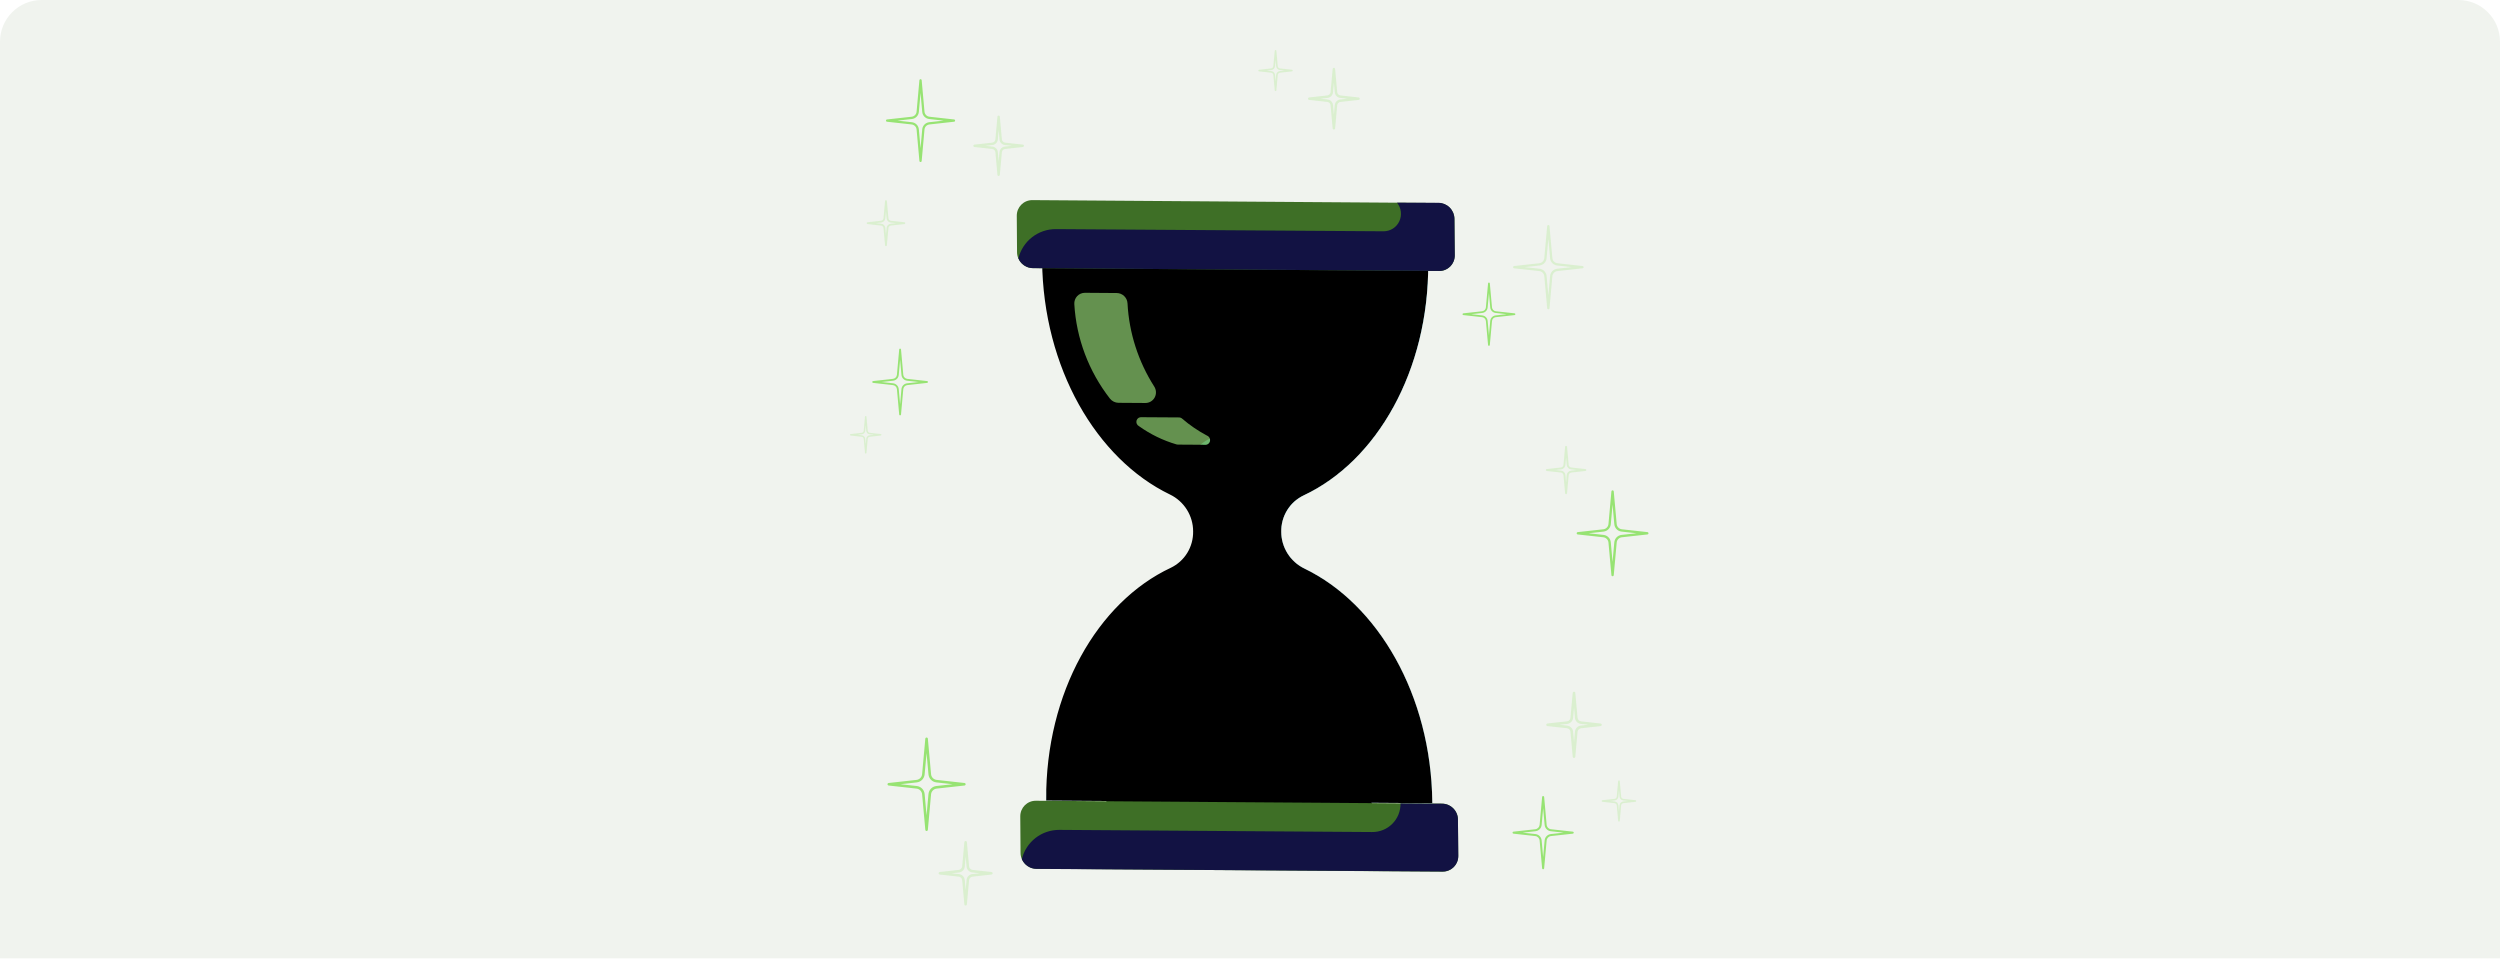
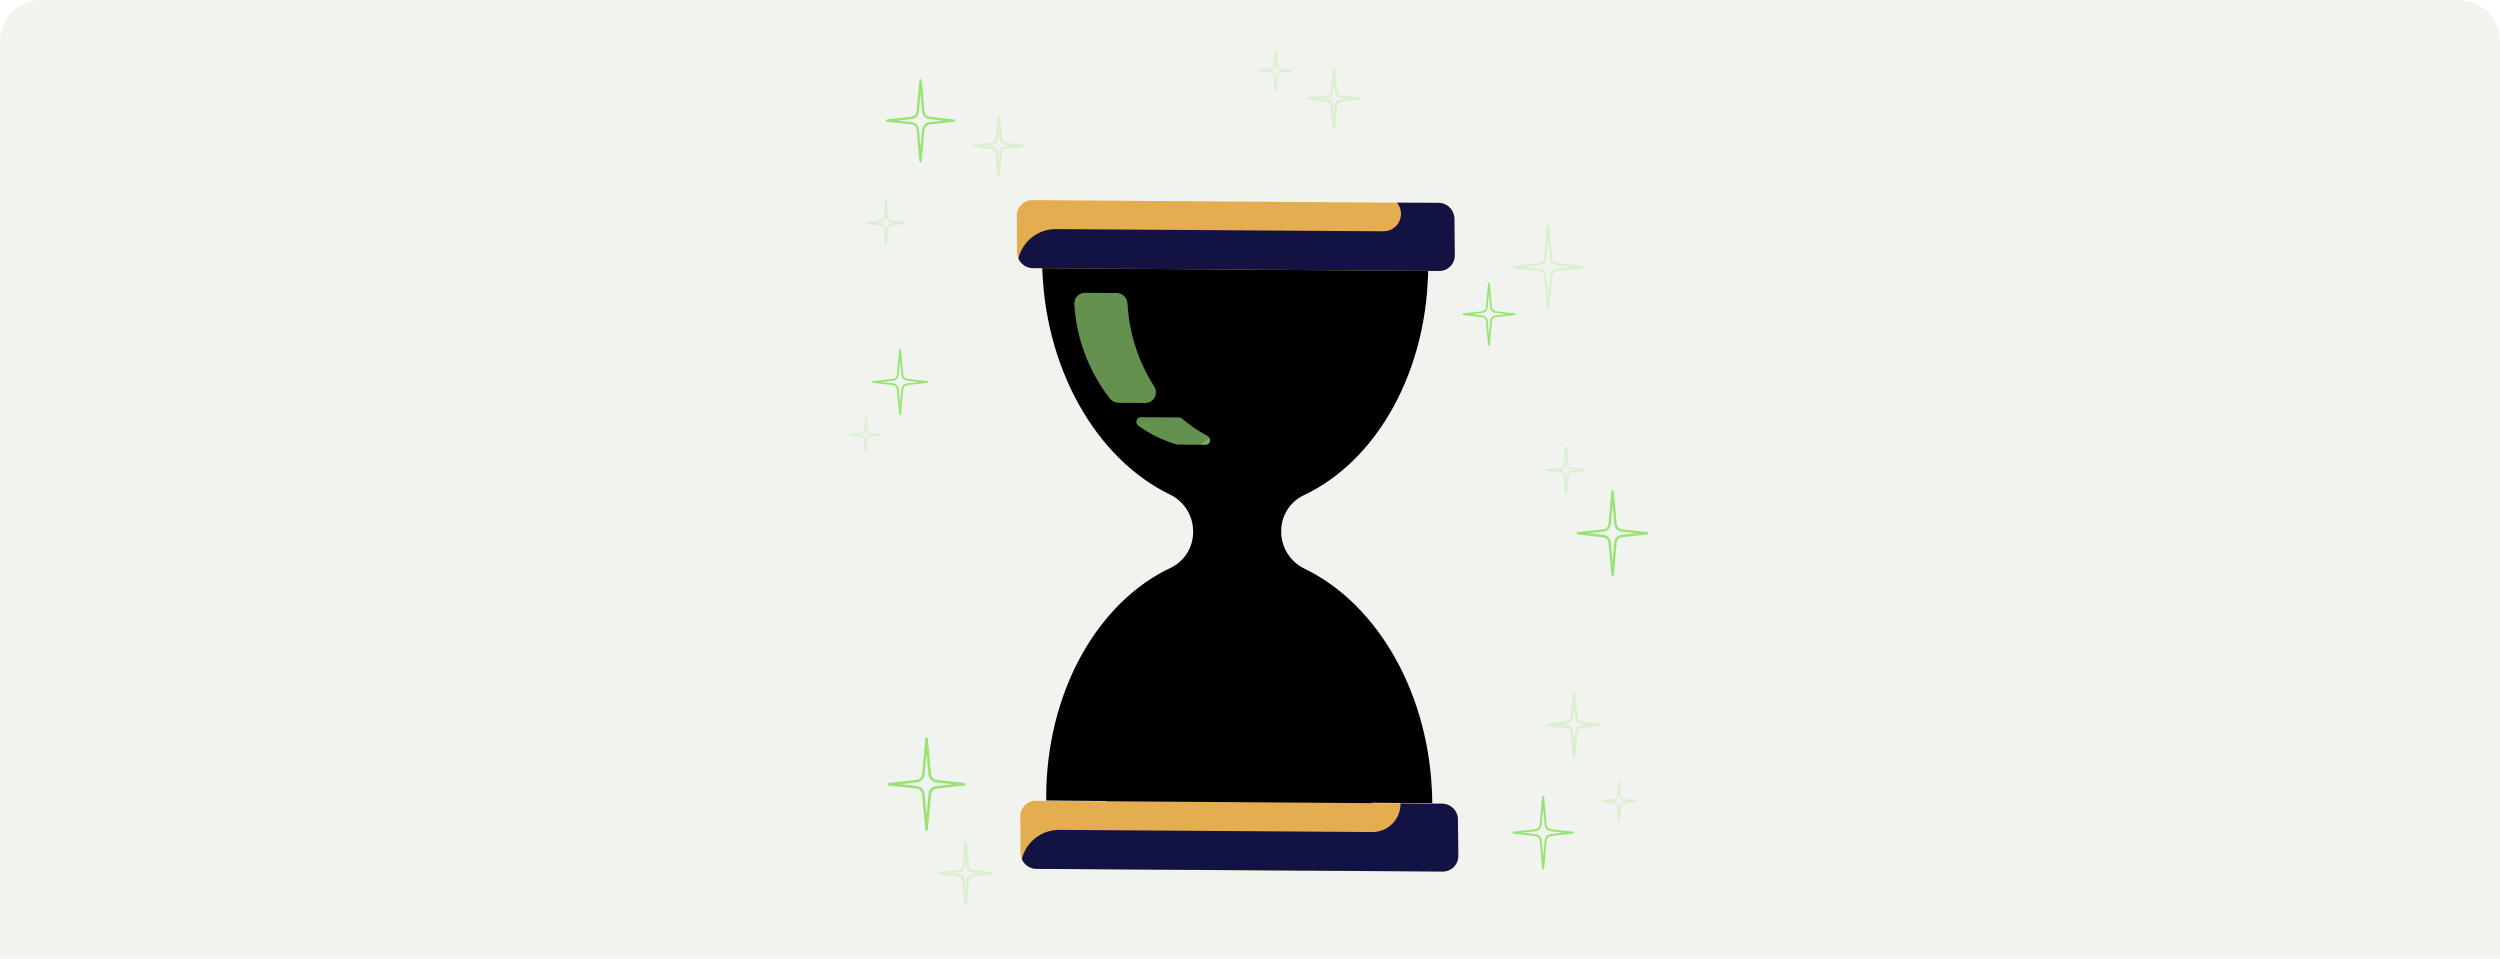
<svg xmlns="http://www.w3.org/2000/svg" width="600" height="230" viewBox="0 0 600 230" fill="none">
  <path d="M0 10C0 4.477 4.477 0 10 0H590C595.523 0 600 4.477 600 10V230H0V10Z" fill="#F0F3EE" />
  <path d="M222.38 199.441C222.224 199.441 222.092 199.316 222.076 199.161L221.304 190.63C221.242 189.92 220.681 189.343 219.963 189.265L213.273 188.525C213.117 188.509 213 188.377 213 188.221C213 188.065 213.117 187.932 213.273 187.917L219.963 187.176C220.673 187.098 221.242 186.521 221.304 185.811L222.076 177.281C222.092 177.125 222.224 177 222.38 177C222.544 177 222.677 177.125 222.685 177.281L223.456 185.811C223.519 186.529 224.088 187.098 224.798 187.176L231.48 187.917C231.636 187.932 231.753 188.065 231.753 188.221C231.753 188.377 231.636 188.509 231.48 188.525L224.798 189.265C224.088 189.343 223.519 189.92 223.456 190.63L222.685 199.161C222.669 199.316 222.536 199.441 222.38 199.441ZM216.111 188.213L220.026 188.642C221.031 188.751 221.819 189.562 221.913 190.568L222.373 195.691L222.833 190.568C222.926 189.562 223.714 188.751 224.72 188.642L228.634 188.213L224.72 187.776C223.714 187.667 222.926 186.856 222.833 185.85L222.373 180.727L221.913 185.85C221.819 186.856 221.031 187.667 220.026 187.776L216.111 188.213Z" fill="#97E373" />
  <g opacity="0.5">
    <path opacity="0.5" d="M231.75 217.33C231.594 217.33 231.454 217.205 231.446 217.049L230.924 211.24C230.885 210.803 230.534 210.444 230.097 210.398L225.543 209.891C225.387 209.875 225.271 209.743 225.271 209.587C225.271 209.431 225.387 209.298 225.543 209.283L230.097 208.776C230.534 208.729 230.885 208.37 230.924 207.934L231.446 202.124C231.462 201.968 231.594 201.844 231.75 201.844C231.906 201.844 232.047 201.968 232.054 202.124L232.577 207.934C232.616 208.37 232.967 208.729 233.403 208.776L237.957 209.283C238.113 209.298 238.23 209.431 238.23 209.587C238.23 209.743 238.113 209.875 237.957 209.891L233.403 210.398C232.967 210.444 232.616 210.803 232.577 211.24L232.054 217.049C232.047 217.205 231.914 217.33 231.75 217.33ZM228.382 209.587L230.167 209.782C230.893 209.86 231.47 210.452 231.54 211.177L231.758 213.579L231.976 211.177C232.039 210.444 232.616 209.86 233.349 209.782L235.134 209.587L233.349 209.392C232.624 209.314 232.047 208.721 231.976 207.996L231.758 205.594L231.54 207.996C231.477 208.729 230.9 209.314 230.167 209.392L228.382 209.587Z" fill="#97E373" />
  </g>
  <path d="M216.024 99.692C215.907 99.692 215.814 99.606 215.806 99.489L215.26 93.399C215.213 92.892 214.816 92.479 214.301 92.425L209.529 91.894C209.42 91.879 209.334 91.785 209.334 91.676C209.334 91.567 209.42 91.473 209.529 91.458L214.301 90.927C214.808 90.873 215.213 90.46 215.26 89.953L215.806 83.863C215.814 83.746 215.915 83.66 216.024 83.66C216.141 83.66 216.235 83.746 216.243 83.863L216.788 89.953C216.835 90.46 217.241 90.873 217.747 90.927L222.52 91.458C222.629 91.473 222.715 91.567 222.715 91.676C222.715 91.785 222.629 91.879 222.52 91.894L217.747 92.425C217.241 92.479 216.835 92.892 216.788 93.399L216.243 99.489C216.235 99.606 216.133 99.692 216.024 99.692ZM211.556 91.684L214.348 91.996C215.065 92.074 215.627 92.651 215.697 93.368L216.024 97.025L216.352 93.368C216.414 92.651 216.983 92.074 217.701 91.996L220.492 91.684L217.701 91.372C216.983 91.294 216.422 90.717 216.352 89.999L216.024 86.343L215.697 89.999C215.634 90.717 215.065 91.294 214.348 91.372L211.556 91.684Z" fill="#97E373" />
  <g opacity="0.5">
    <path opacity="0.5" d="M207.774 108.865C207.68 108.865 207.602 108.795 207.595 108.702L207.291 105.318C207.267 105.06 207.064 104.858 206.807 104.826L204.156 104.53C204.062 104.522 204 104.444 204 104.351C204 104.257 204.07 104.179 204.156 104.171L206.807 103.875C207.064 103.844 207.267 103.641 207.291 103.384L207.595 100C207.602 99.906 207.68 99.836 207.774 99.836C207.868 99.836 207.946 99.906 207.953 100L208.257 103.384C208.281 103.641 208.484 103.844 208.741 103.875L211.392 104.171C211.486 104.179 211.548 104.257 211.548 104.351C211.548 104.444 211.478 104.522 211.392 104.53L208.741 104.826C208.484 104.858 208.281 105.06 208.257 105.318L207.953 108.702C207.946 108.795 207.868 108.865 207.774 108.865ZM205.809 104.351L206.846 104.468C207.267 104.514 207.61 104.858 207.649 105.286L207.774 106.69L207.899 105.286C207.938 104.858 208.273 104.514 208.702 104.468L209.739 104.351L208.702 104.234C208.281 104.187 207.938 103.844 207.899 103.415L207.774 102.011L207.649 103.415C207.61 103.844 207.275 104.187 206.846 104.234L205.809 104.351Z" fill="#97E373" />
  </g>
  <path d="M370.353 208.634C370.228 208.634 370.127 208.541 370.111 208.416L369.511 201.733C369.464 201.172 369.02 200.72 368.458 200.657L363.218 200.08C363.094 200.065 363 199.963 363 199.839C363 199.714 363.094 199.612 363.218 199.597L368.458 199.02C369.02 198.957 369.456 198.505 369.511 197.952L370.111 191.261C370.119 191.137 370.228 191.043 370.353 191.043C370.478 191.043 370.579 191.137 370.595 191.261L371.195 197.952C371.242 198.513 371.686 198.965 372.248 199.02L377.488 199.597C377.613 199.612 377.706 199.714 377.706 199.839C377.706 199.963 377.613 200.065 377.488 200.08L372.248 200.657C371.686 200.72 371.25 201.172 371.195 201.733L370.595 208.416C370.579 208.541 370.478 208.634 370.353 208.634ZM365.441 199.839L368.513 200.174C369.3 200.26 369.916 200.899 369.994 201.687L370.353 205.702L370.712 201.687C370.782 200.899 371.406 200.267 372.193 200.174L375.265 199.839L372.193 199.495C371.406 199.41 370.79 198.778 370.712 197.991L370.353 193.975L369.994 197.991C369.924 198.778 369.3 199.41 368.513 199.495L365.441 199.839Z" fill="#97E373" />
  <g opacity="0.5">
    <path opacity="0.5" d="M388.55 197.192C388.449 197.192 388.363 197.114 388.355 197.013L388.02 193.293C387.997 193.012 387.77 192.786 387.49 192.755L384.573 192.435C384.472 192.428 384.394 192.342 384.394 192.24C384.394 192.139 384.472 192.053 384.573 192.046L387.49 191.726C387.77 191.695 387.997 191.469 388.02 191.188L388.355 187.468C388.363 187.367 388.449 187.289 388.55 187.289C388.651 187.289 388.737 187.367 388.745 187.468L389.08 191.188C389.104 191.469 389.33 191.695 389.611 191.726L392.527 192.046C392.628 192.053 392.698 192.139 392.698 192.24C392.698 192.342 392.62 192.428 392.527 192.435L389.611 192.755C389.33 192.786 389.104 193.012 389.08 193.293L388.745 197.013C388.737 197.114 388.651 197.192 388.55 197.192ZM386.39 192.233L387.529 192.357C387.997 192.412 388.363 192.786 388.41 193.254L388.55 194.79L388.69 193.254C388.729 192.786 389.104 192.412 389.572 192.357L390.71 192.233L389.572 192.108C389.104 192.053 388.737 191.679 388.69 191.211L388.55 189.675L388.41 191.211C388.371 191.679 387.997 192.053 387.529 192.108L386.39 192.233Z" fill="#97E373" />
  </g>
  <g opacity="0.5">
    <path opacity="0.5" d="M377.761 181.899C377.597 181.899 377.457 181.774 377.449 181.611L376.911 175.638C376.872 175.185 376.513 174.819 376.061 174.772L371.382 174.258C371.219 174.242 371.102 174.102 371.102 173.946C371.102 173.782 371.226 173.649 371.382 173.634L376.061 173.119C376.513 173.072 376.872 172.706 376.911 172.254L377.449 166.289C377.464 166.125 377.597 166 377.761 166C377.924 166 378.065 166.125 378.073 166.289L378.611 172.261C378.65 172.714 379.008 173.08 379.46 173.127L384.139 173.642C384.303 173.657 384.42 173.798 384.42 173.953C384.42 174.117 384.295 174.25 384.139 174.265L379.46 174.78C379.008 174.827 378.65 175.193 378.611 175.646L378.073 181.611C378.065 181.774 377.924 181.899 377.761 181.899ZM374.299 173.946L376.131 174.148C376.88 174.234 377.472 174.835 377.542 175.583L377.768 178.055L377.987 175.583C378.057 174.835 378.65 174.226 379.398 174.141L381.231 173.938L379.398 173.735C378.65 173.649 378.057 173.049 377.987 172.3L377.768 169.829L377.542 172.3C377.472 173.049 376.88 173.657 376.131 173.743L374.299 173.946Z" fill="#97E373" />
  </g>
  <path d="M387.02 138.296C386.871 138.296 386.754 138.187 386.739 138.039L386.029 130.202C385.967 129.547 385.452 129.017 384.797 128.947L378.653 128.269C378.512 128.253 378.403 128.128 378.403 127.988C378.403 127.84 378.512 127.723 378.653 127.707L384.797 127.029C385.452 126.959 385.967 126.428 386.029 125.774L386.739 117.937C386.754 117.789 386.871 117.68 387.02 117.68C387.168 117.68 387.285 117.789 387.3 117.937L388.01 125.774C388.072 126.428 388.587 126.959 389.242 127.029L395.386 127.707C395.527 127.723 395.636 127.848 395.636 127.988C395.636 128.136 395.527 128.253 395.386 128.269L389.242 128.947C388.587 129.017 388.064 129.547 388.01 130.202L387.3 138.039C387.285 138.179 387.168 138.296 387.02 138.296ZM381.265 127.98L384.86 128.378C385.78 128.479 386.505 129.22 386.591 130.148L387.012 134.858L387.433 130.148C387.519 129.228 388.244 128.479 389.164 128.378L392.759 127.98L389.164 127.583C388.244 127.481 387.511 126.74 387.433 125.812L387.012 121.103L386.591 125.812C386.505 126.733 385.78 127.481 384.86 127.583L381.265 127.98Z" fill="#97E373" />
  <g opacity="0.5">
    <path opacity="0.5" d="M375.858 118.61C375.741 118.61 375.64 118.517 375.624 118.4L375.234 114.041C375.203 113.714 374.946 113.449 374.618 113.41L371.203 113.035C371.086 113.02 371 112.926 371 112.801C371 112.684 371.086 112.583 371.203 112.575L374.618 112.201C374.946 112.162 375.211 111.897 375.234 111.569L375.624 107.211C375.632 107.094 375.733 107 375.858 107C375.975 107 376.076 107.094 376.092 107.211L376.482 111.569C376.513 111.897 376.77 112.162 377.105 112.201L380.521 112.575C380.638 112.591 380.723 112.684 380.723 112.801C380.723 112.918 380.638 113.02 380.521 113.035L377.105 113.41C376.778 113.449 376.513 113.714 376.482 114.041L376.092 118.4C376.076 118.517 375.975 118.61 375.858 118.61ZM373.324 112.801L374.665 112.95C375.211 113.012 375.647 113.449 375.694 114.002L375.858 115.803L376.022 114.002C376.068 113.456 376.505 113.012 377.051 112.95L378.392 112.801L377.051 112.653C376.505 112.591 376.068 112.154 376.022 111.601L375.858 109.799L375.694 111.601C375.647 112.146 375.211 112.591 374.665 112.653L373.324 112.801Z" fill="#97E373" />
  </g>
  <path d="M220.93 38.884C220.789 38.884 220.673 38.775 220.657 38.634L219.979 31.078C219.924 30.447 219.425 29.94 218.793 29.87L212.875 29.215C212.735 29.199 212.633 29.082 212.633 28.942C212.633 28.802 212.735 28.684 212.875 28.669L218.793 28.014C219.425 27.944 219.924 27.437 219.979 26.805L220.657 19.25C220.673 19.109 220.789 19 220.93 19C221.07 19 221.187 19.109 221.203 19.25L221.881 26.805C221.936 27.437 222.435 27.944 223.066 28.014L228.985 28.669C229.125 28.684 229.226 28.802 229.226 28.942C229.226 29.082 229.125 29.199 228.985 29.215L223.066 29.87C222.435 29.94 221.936 30.447 221.881 31.078L221.203 38.634C221.195 38.782 221.07 38.884 220.93 38.884ZM215.386 28.95L218.856 29.332C219.745 29.433 220.446 30.143 220.524 31.039L220.93 35.578L221.335 31.039C221.413 30.15 222.115 29.433 223.004 29.332L226.474 28.95L223.004 28.567C222.115 28.466 221.413 27.757 221.335 26.86L220.93 22.322L220.524 26.86C220.446 27.749 219.745 28.466 218.856 28.567L215.386 28.95Z" fill="#97E373" />
  <g opacity="0.5">
    <path opacity="0.5" d="M212.632 59.088C212.515 59.088 212.421 59.002 212.413 58.885L212.039 54.737C212.008 54.425 211.766 54.168 211.446 54.137L208.195 53.778C208.086 53.762 208 53.669 208 53.56C208 53.45 208.086 53.357 208.195 53.341L211.446 52.983C211.758 52.952 212.008 52.694 212.039 52.382L212.413 48.234C212.421 48.117 212.523 48.031 212.632 48.031C212.749 48.031 212.842 48.117 212.85 48.234L213.224 52.382C213.256 52.694 213.497 52.952 213.817 52.983L217.069 53.341C217.178 53.357 217.263 53.45 217.263 53.56C217.263 53.669 217.178 53.762 217.069 53.778L213.817 54.137C213.505 54.168 213.256 54.425 213.224 54.737L212.85 58.885C212.834 59.002 212.741 59.088 212.632 59.088ZM210.222 53.552L211.493 53.692C212.016 53.747 212.429 54.168 212.476 54.69L212.632 56.414L212.788 54.69C212.834 54.168 213.248 53.747 213.77 53.692L215.041 53.552L213.77 53.411C213.248 53.357 212.834 52.936 212.788 52.413L212.632 50.69L212.476 52.413C212.429 52.936 212.016 53.357 211.493 53.411L210.222 53.552Z" fill="#97E373" />
  </g>
  <g opacity="0.5">
    <path opacity="0.5" d="M239.672 42.238C239.524 42.238 239.4 42.121 239.384 41.973L238.893 36.538C238.854 36.124 238.534 35.797 238.121 35.75L233.863 35.282C233.715 35.267 233.606 35.142 233.606 34.994C233.606 34.846 233.715 34.721 233.863 34.705L238.121 34.237C238.534 34.191 238.854 33.863 238.893 33.45L239.384 28.015C239.4 27.867 239.524 27.75 239.672 27.75C239.821 27.75 239.945 27.867 239.961 28.015L240.452 33.45C240.491 33.863 240.811 34.191 241.224 34.237L245.482 34.705C245.63 34.721 245.739 34.846 245.739 34.994C245.739 35.142 245.63 35.267 245.482 35.282L241.224 35.75C240.811 35.797 240.491 36.124 240.452 36.538L239.961 41.973C239.945 42.121 239.821 42.238 239.672 42.238ZM236.522 34.994L238.191 35.181C238.869 35.259 239.415 35.805 239.477 36.491L239.68 38.745L239.883 36.491C239.945 35.805 240.483 35.259 241.162 35.181L242.83 34.994L241.162 34.807C240.483 34.729 239.938 34.183 239.883 33.497L239.68 31.243L239.477 33.497C239.415 34.183 238.877 34.729 238.191 34.807L236.522 34.994Z" fill="#97E373" />
  </g>
  <g opacity="0.5">
    <path opacity="0.5" d="M306.133 21.872C306.031 21.872 305.946 21.794 305.938 21.692L305.602 17.988C305.579 17.708 305.353 17.482 305.072 17.451L302.172 17.131C302.07 17.123 302 17.037 302 16.936C302 16.834 302.078 16.749 302.172 16.741L305.072 16.421C305.353 16.39 305.571 16.164 305.602 15.883L305.938 12.179C305.946 12.078 306.031 12 306.133 12C306.234 12 306.32 12.078 306.328 12.179L306.663 15.883C306.686 16.164 306.912 16.39 307.193 16.421L310.094 16.741C310.195 16.749 310.265 16.834 310.265 16.936C310.265 17.037 310.187 17.123 310.094 17.131L307.193 17.451C306.912 17.482 306.694 17.708 306.663 17.988L306.328 21.692C306.32 21.794 306.234 21.872 306.133 21.872ZM303.988 16.936L305.127 17.061C305.595 17.115 305.961 17.489 306 17.95L306.14 19.486L306.281 17.95C306.32 17.482 306.694 17.107 307.154 17.053L308.293 16.928L307.154 16.803C306.686 16.749 306.32 16.374 306.281 15.914L306.14 14.378L306 15.914C305.961 16.382 305.587 16.756 305.127 16.811L303.988 16.936Z" fill="#97E373" />
  </g>
  <g opacity="0.5">
    <path opacity="0.5" d="M320.133 31.093C319.977 31.093 319.852 30.976 319.837 30.828L319.338 25.268C319.299 24.847 318.963 24.504 318.55 24.465L314.191 23.981C314.043 23.966 313.926 23.841 313.926 23.685C313.926 23.529 314.035 23.412 314.191 23.389L318.55 22.905C318.971 22.858 319.307 22.523 319.338 22.102L319.837 16.543C319.852 16.387 319.977 16.277 320.133 16.277C320.289 16.277 320.414 16.394 320.429 16.543L320.928 22.102C320.967 22.523 321.303 22.866 321.716 22.905L326.075 23.389C326.223 23.404 326.34 23.529 326.34 23.685C326.34 23.841 326.231 23.958 326.075 23.981L321.716 24.465C321.295 24.512 320.96 24.847 320.928 25.268L320.429 30.828C320.414 30.983 320.281 31.093 320.133 31.093ZM316.905 23.685L318.613 23.872C319.307 23.95 319.86 24.512 319.923 25.213L320.133 27.514L320.344 25.213C320.406 24.512 320.96 23.95 321.654 23.872L323.361 23.685L321.654 23.498C320.96 23.42 320.406 22.858 320.344 22.157L320.133 19.856L319.923 22.157C319.86 22.858 319.307 23.42 318.613 23.498L316.905 23.685Z" fill="#97E373" />
  </g>
  <path d="M357.347 83.006C357.238 83.006 357.152 82.92 357.137 82.819L356.614 77.049C356.567 76.565 356.193 76.175 355.71 76.121L351.187 75.622C351.086 75.614 351 75.52 351 75.411C351 75.302 351.078 75.216 351.187 75.201L355.71 74.702C356.193 74.647 356.575 74.257 356.614 73.774L357.137 67.996C357.144 67.887 357.238 67.809 357.347 67.809C357.456 67.809 357.542 67.894 357.558 67.996L358.08 73.774C358.127 74.257 358.509 74.647 358.985 74.702L363.507 75.201C363.616 75.208 363.694 75.302 363.694 75.411C363.694 75.52 363.616 75.606 363.507 75.622L358.985 76.121C358.501 76.175 358.119 76.565 358.08 77.049L357.558 82.819C357.542 82.92 357.456 83.006 357.347 83.006ZM353.105 75.403L355.756 75.7C356.435 75.778 356.973 76.323 357.035 77.002L357.347 80.472L357.659 77.002C357.721 76.323 358.259 75.778 358.938 75.7L361.589 75.403L358.938 75.107C358.259 75.029 357.721 74.483 357.659 73.805L357.347 70.335L357.035 73.805C356.973 74.483 356.435 75.029 355.756 75.107L353.105 75.403Z" fill="#97E373" />
  <g opacity="0.5">
    <path opacity="0.5" d="M371.603 74.234C371.463 74.234 371.338 74.125 371.323 73.985L370.629 66.289C370.574 65.642 370.059 65.127 369.42 65.057L363.385 64.394C363.244 64.379 363.135 64.261 363.135 64.121C363.135 63.981 363.244 63.864 363.385 63.848L369.42 63.178C370.059 63.108 370.574 62.585 370.629 61.946L371.323 54.249C371.338 54.109 371.455 54 371.603 54C371.744 54 371.868 54.109 371.876 54.249L372.57 61.946C372.625 62.593 373.139 63.108 373.779 63.178L379.814 63.848C379.954 63.864 380.064 63.981 380.064 64.121C380.064 64.261 379.954 64.379 379.814 64.394L373.779 65.057C373.139 65.127 372.625 65.65 372.57 66.289L371.884 73.985C371.868 74.125 371.751 74.234 371.603 74.234ZM365.95 64.106L369.482 64.495C370.387 64.597 371.104 65.33 371.182 66.234L371.603 70.858L372.017 66.234C372.102 65.33 372.812 64.597 373.716 64.495L377.249 64.106L373.716 63.716C372.812 63.614 372.095 62.889 372.017 61.977L371.603 57.353L371.182 61.977C371.104 62.881 370.387 63.614 369.482 63.716L365.95 64.106Z" fill="#97E373" />
  </g>
  <path d="M312.752 118.669L312.75 118.67C311.07 119.476 309.661 120.748 308.686 122.337C307.711 123.925 307.212 125.765 307.244 127.641C307.25 129.523 307.788 131.371 308.797 132.971C309.805 134.571 311.243 135.857 312.942 136.679L312.942 136.679C330.525 145.148 343.227 166.952 343.5 192.515L251.33 191.894C251.206 166.31 263.609 144.694 281.092 136.496L281.094 136.495C282.774 135.689 284.183 134.417 285.158 132.828C286.133 131.24 286.632 129.4 286.6 127.524C286.602 125.639 286.069 123.786 285.062 122.181C284.054 120.576 282.615 119.286 280.912 118.463L280.912 118.463C263.338 109.987 250.62 88.181 250.355 62.627L342.523 63.264C342.646 88.848 330.235 110.471 312.752 118.669Z" fill="#000000" stroke="#000000" stroke-width="0.5" />
  <path d="M263.041 200.434L331.842 200.89C329.364 190.561 324.22 181.68 317.424 175.707C311.748 170.687 307.19 164.523 304.054 157.629C300.919 150.735 299.278 143.269 299.243 135.732L299.066 115.058C299.04 113.454 299.539 111.894 300.486 110.615C301.433 109.336 302.776 108.41 304.31 107.978C310.669 106.148 316.321 102.464 320.552 97.39L264.609 83.438C269.545 95.721 278.515 104.851 289.216 107.876C290.754 108.332 292.109 109.277 293.075 110.567C294.041 111.857 294.565 113.422 294.568 115.024L294.718 135.735C294.786 143.267 293.252 150.705 290.218 157.551C287.183 164.397 282.719 170.494 277.122 175.436C270.389 181.335 265.382 190.087 263.041 200.434Z" fill="#000000" />
-   <path d="M346.106 192.871L248.617 192.179C246.531 192.164 244.851 193.849 244.866 195.942L244.928 204.69C244.943 206.783 246.647 208.492 248.733 208.507L346.222 209.198C348.309 209.213 349.988 207.528 349.973 205.435L349.911 196.688C349.896 194.594 348.193 192.886 346.106 192.871Z" fill="#3E6F26" />
+   <path d="M346.106 192.871L248.617 192.179C246.531 192.164 244.851 193.849 244.866 195.942L244.928 204.69C244.943 206.783 246.647 208.492 248.733 208.507L346.222 209.198C348.309 209.213 349.988 207.528 349.973 205.435L349.911 196.688C349.896 194.594 348.193 192.886 346.106 192.871Z" fill="#E4AD50" />
  <path d="M346.249 209.164C347.25 209.17 348.207 208.777 348.909 208.071C349.611 207.365 350.002 206.405 349.994 205.4L349.952 201.091L349.902 196.699C349.901 196.202 349.801 195.71 349.61 195.249C349.418 194.788 349.138 194.369 348.786 194.015C348.434 193.661 348.016 193.379 347.557 193.186C347.099 192.993 346.608 192.892 346.113 192.89L336.126 192.82C336.139 193.731 335.971 194.633 335.633 195.474C335.294 196.314 334.791 197.076 334.153 197.715C333.515 198.354 332.755 198.858 331.917 199.197C331.079 199.536 330.179 199.703 329.271 199.689L254.261 199.171C252.179 199.156 250.161 199.838 248.527 201.108C246.893 202.379 245.735 204.166 245.238 206.187C245.533 206.876 246.022 207.465 246.644 207.881C247.266 208.298 247.994 208.524 248.737 208.53L346.249 209.164Z" fill="#121243" />
  <g style="mix-blend-mode:lighten" opacity="0.57">
    <path d="M277.02 92.774C273.189 86.773 270.977 79.892 270.604 72.816C270.572 72.152 270.285 71.522 269.804 71.058C269.322 70.594 268.684 70.332 268.021 70.327L260.389 70.271C260.037 70.269 259.69 70.339 259.368 70.477C259.046 70.615 258.756 70.819 258.517 71.074C258.278 71.33 258.095 71.633 257.978 71.965C257.861 72.296 257.813 72.649 257.837 73.001C258.316 81.227 261.302 89.142 266.392 95.673C266.639 95.981 266.951 96.23 267.304 96.404C267.657 96.577 268.044 96.67 268.435 96.675L274.89 96.717C275.349 96.719 275.799 96.597 276.192 96.364C276.585 96.131 276.907 95.796 277.125 95.393C277.342 94.99 277.447 94.535 277.429 94.074C277.411 93.614 277.269 93.165 277.02 92.774V92.774Z" fill="#B0FF8B" />
  </g>
  <g style="mix-blend-mode:lighten" opacity="0.57">
    <path d="M273.364 102.285C276.104 104.241 279.149 105.72 282.369 106.659C282.475 106.694 282.586 106.71 282.697 106.705L289.152 106.747C289.428 106.782 289.706 106.714 289.933 106.558C290.161 106.401 290.322 106.165 290.387 105.895C290.453 105.626 290.417 105.34 290.288 105.091C290.158 104.843 289.944 104.649 289.684 104.546C287.551 103.42 285.55 102.054 283.719 100.477C283.509 100.29 283.239 100.187 282.961 100.185L274.005 100.129C273.737 100.093 273.466 100.152 273.241 100.297C273.015 100.443 272.849 100.664 272.772 100.922C272.695 101.181 272.713 101.459 272.821 101.708C272.929 101.958 273.121 102.162 273.364 102.285Z" fill="#B0FF8B" />
  </g>
  <g style="mix-blend-mode:overlay" opacity="0.39">
    <path d="M313.021 136.426C311.146 135.499 309.61 133.995 308.641 132.137C307.672 130.278 307.321 128.165 307.641 126.109C307.908 124.493 308.566 122.972 309.556 121.679C310.547 120.386 311.841 119.36 313.325 118.689C330.761 110.274 343.057 88.543 342.836 63.015L318.962 62.895C315.624 82.419 304.808 98.292 290.508 105.191C289.024 105.865 287.732 106.893 286.742 108.188C285.753 109.482 285.097 111.004 284.831 112.621C284.51 114.674 284.86 116.786 285.828 118.643C286.796 120.499 288.33 122.002 290.203 122.928C300.57 127.892 309.278 137.602 314.776 149.877C316.157 153.076 316.732 156.557 316.449 160.01C316.166 163.462 315.034 166.778 313.154 169.662C311.273 172.545 308.704 174.907 305.674 176.535C302.645 178.163 299.249 179.008 295.792 178.993L264.292 178.768C260.766 178.733 257.39 180.101 254.903 182.573C252.417 185.045 251.023 188.419 251.027 191.956L251.03 192.086L343.759 192.767C343.539 166.987 330.776 144.965 313.021 136.426Z" fill="#A0EBFF" />
  </g>
-   <path d="M345.267 48.718L247.778 48.027C245.692 48.012 244.012 49.697 244.027 51.79L244.089 60.538C244.104 62.631 245.807 64.34 247.894 64.354L345.383 65.046C347.469 65.061 349.149 63.376 349.134 61.283L349.072 52.535C349.057 50.442 347.353 48.733 345.267 48.718Z" fill="#3E6F26" />
+   <path d="M345.267 48.718L247.778 48.027C245.692 48.012 244.012 49.697 244.027 51.79L244.089 60.538C244.104 62.631 245.807 64.34 247.894 64.354L345.383 65.046C347.469 65.061 349.149 63.376 349.134 61.283L349.072 52.535C349.057 50.442 347.353 48.733 345.267 48.718Z" fill="#E4AD50" />
  <path d="M349.147 61.276L349.097 56.884L349.056 52.485C349.044 51.482 348.638 50.518 347.925 49.804C347.212 49.09 346.251 48.684 345.25 48.674L335.293 48.641C335.791 49.266 336.105 50.017 336.201 50.807C336.297 51.598 336.17 52.396 335.835 53.112C335.5 53.827 334.971 54.431 334.306 54.855C333.642 55.279 332.87 55.506 332.078 55.509L253.436 54.984C251.353 54.972 249.334 55.656 247.699 56.93C246.065 58.203 244.908 59.993 244.412 62.016C244.705 62.704 245.193 63.292 245.814 63.707C246.435 64.123 247.162 64.346 247.904 64.35L345.411 65.033C346.408 65.033 347.36 64.639 348.059 63.935C348.759 63.232 349.15 62.277 349.147 61.276Z" fill="#121243" />
</svg>
